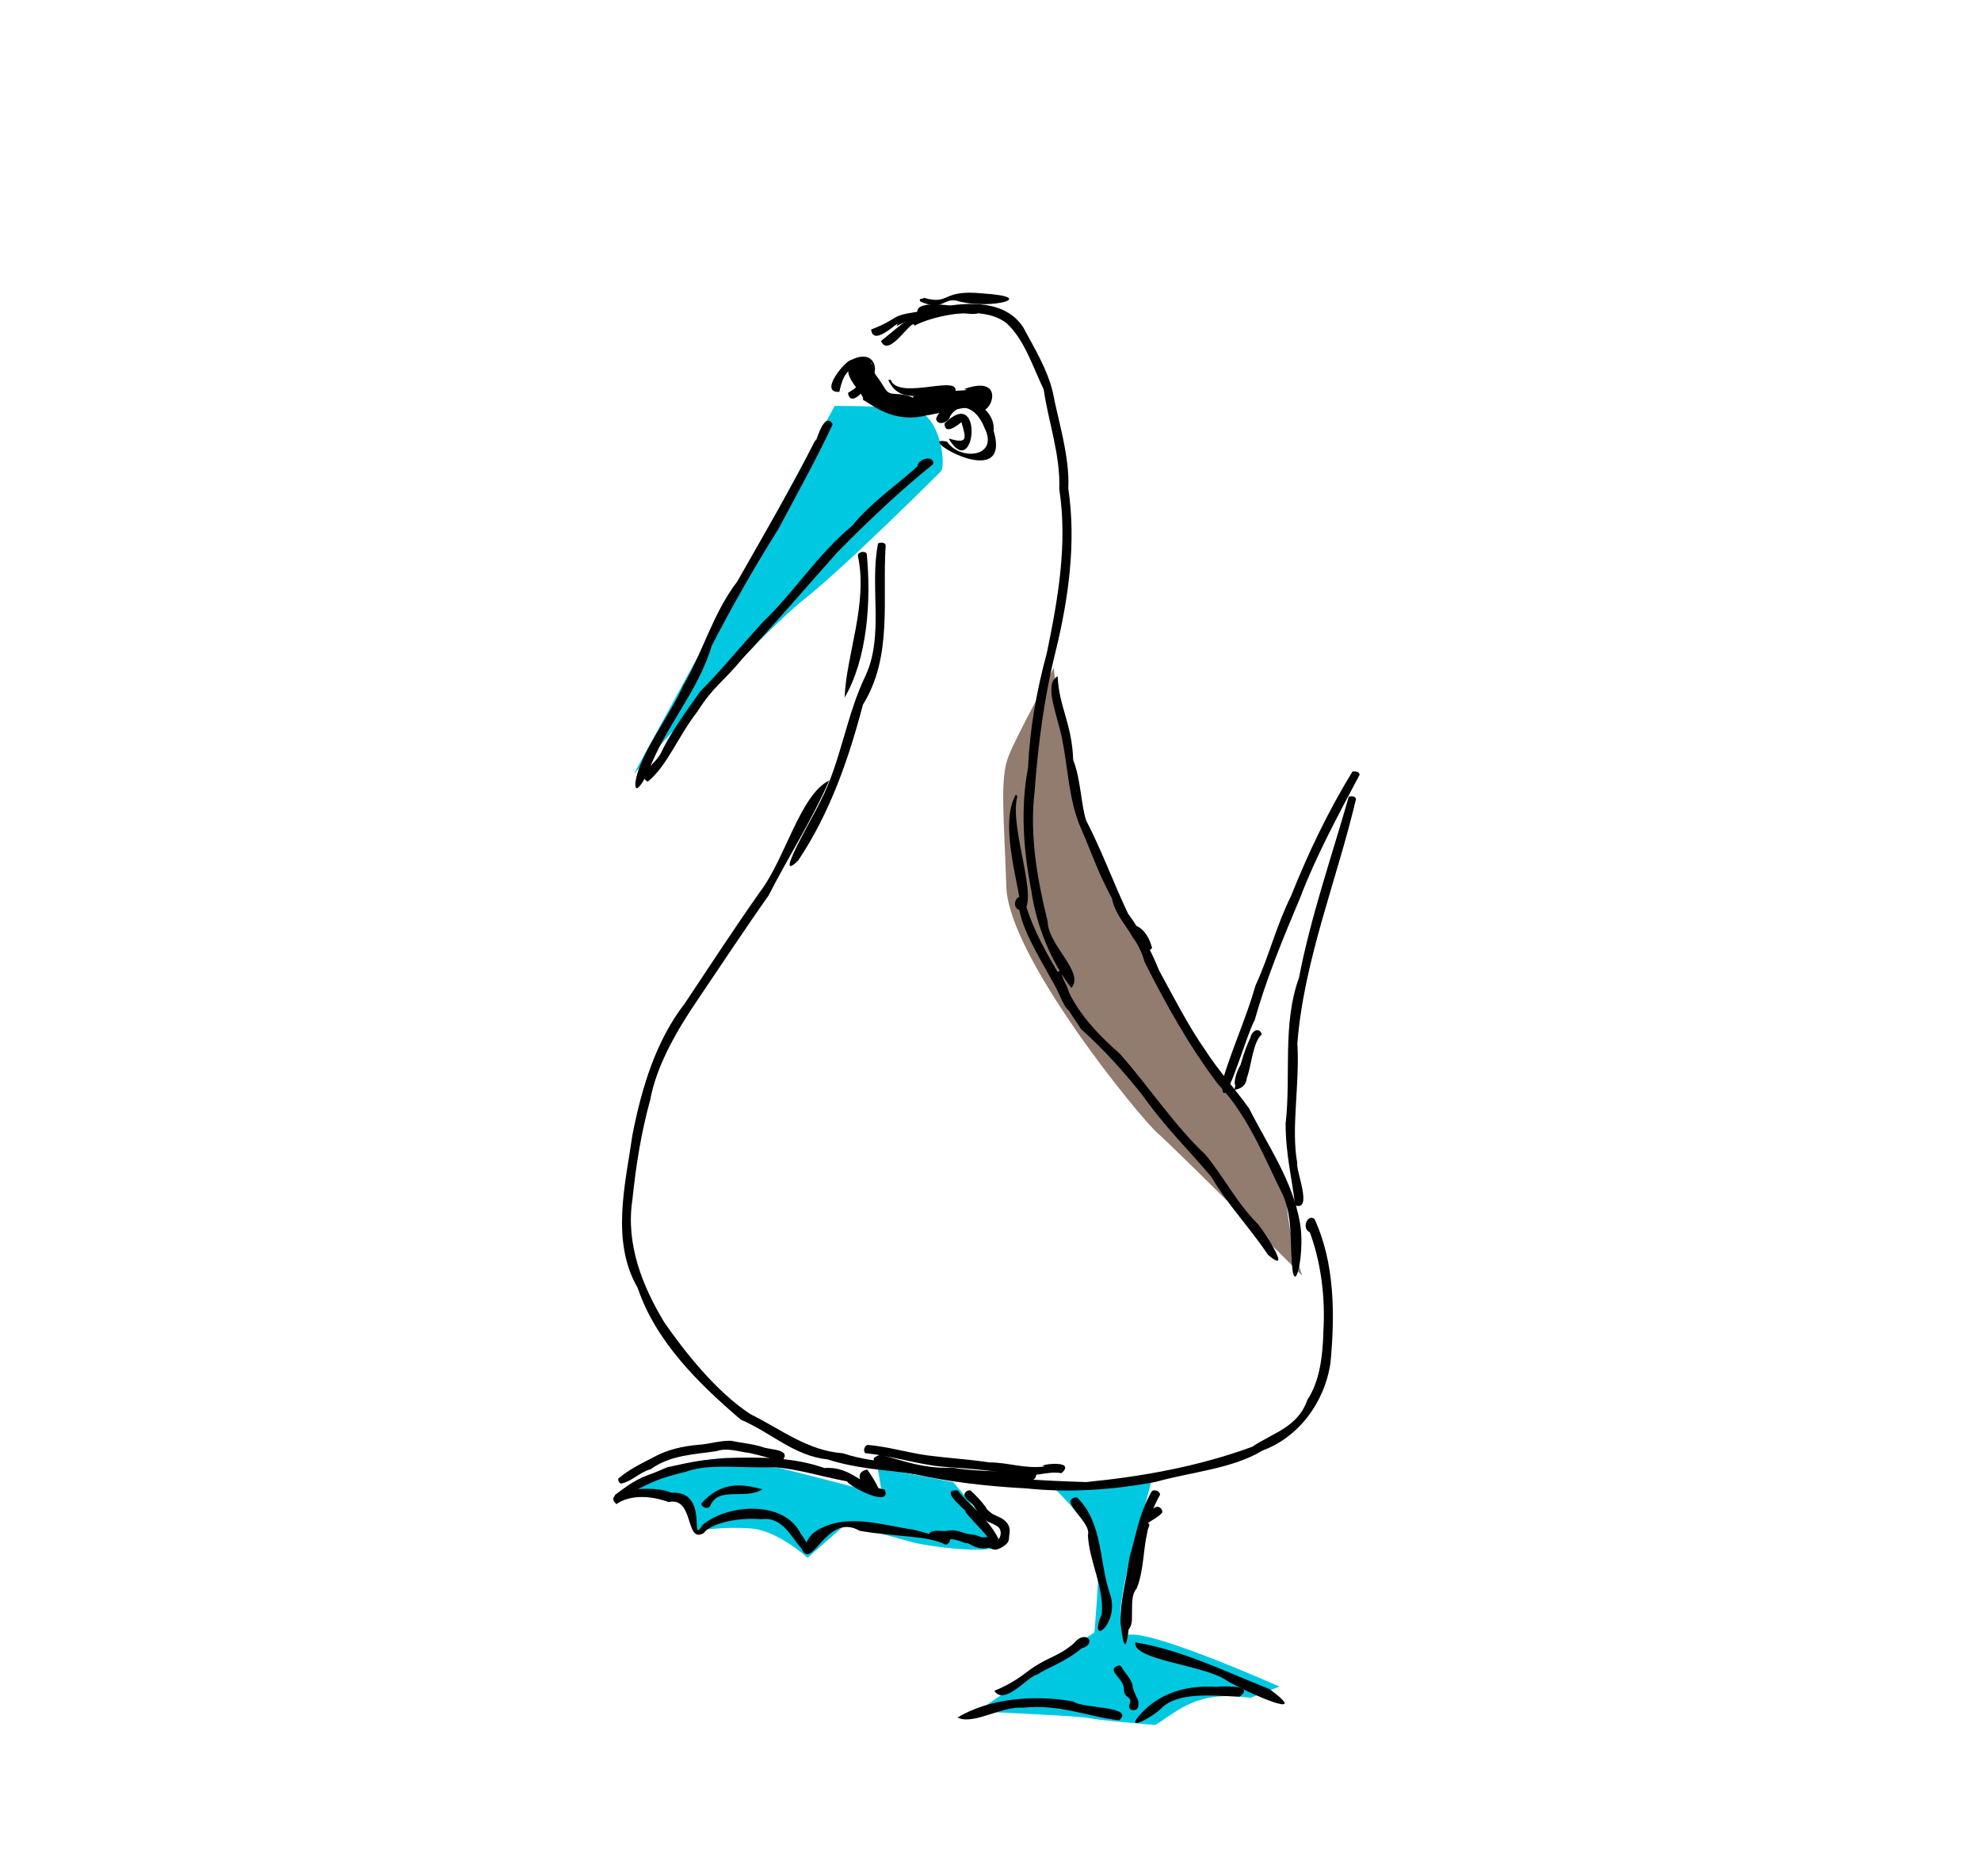
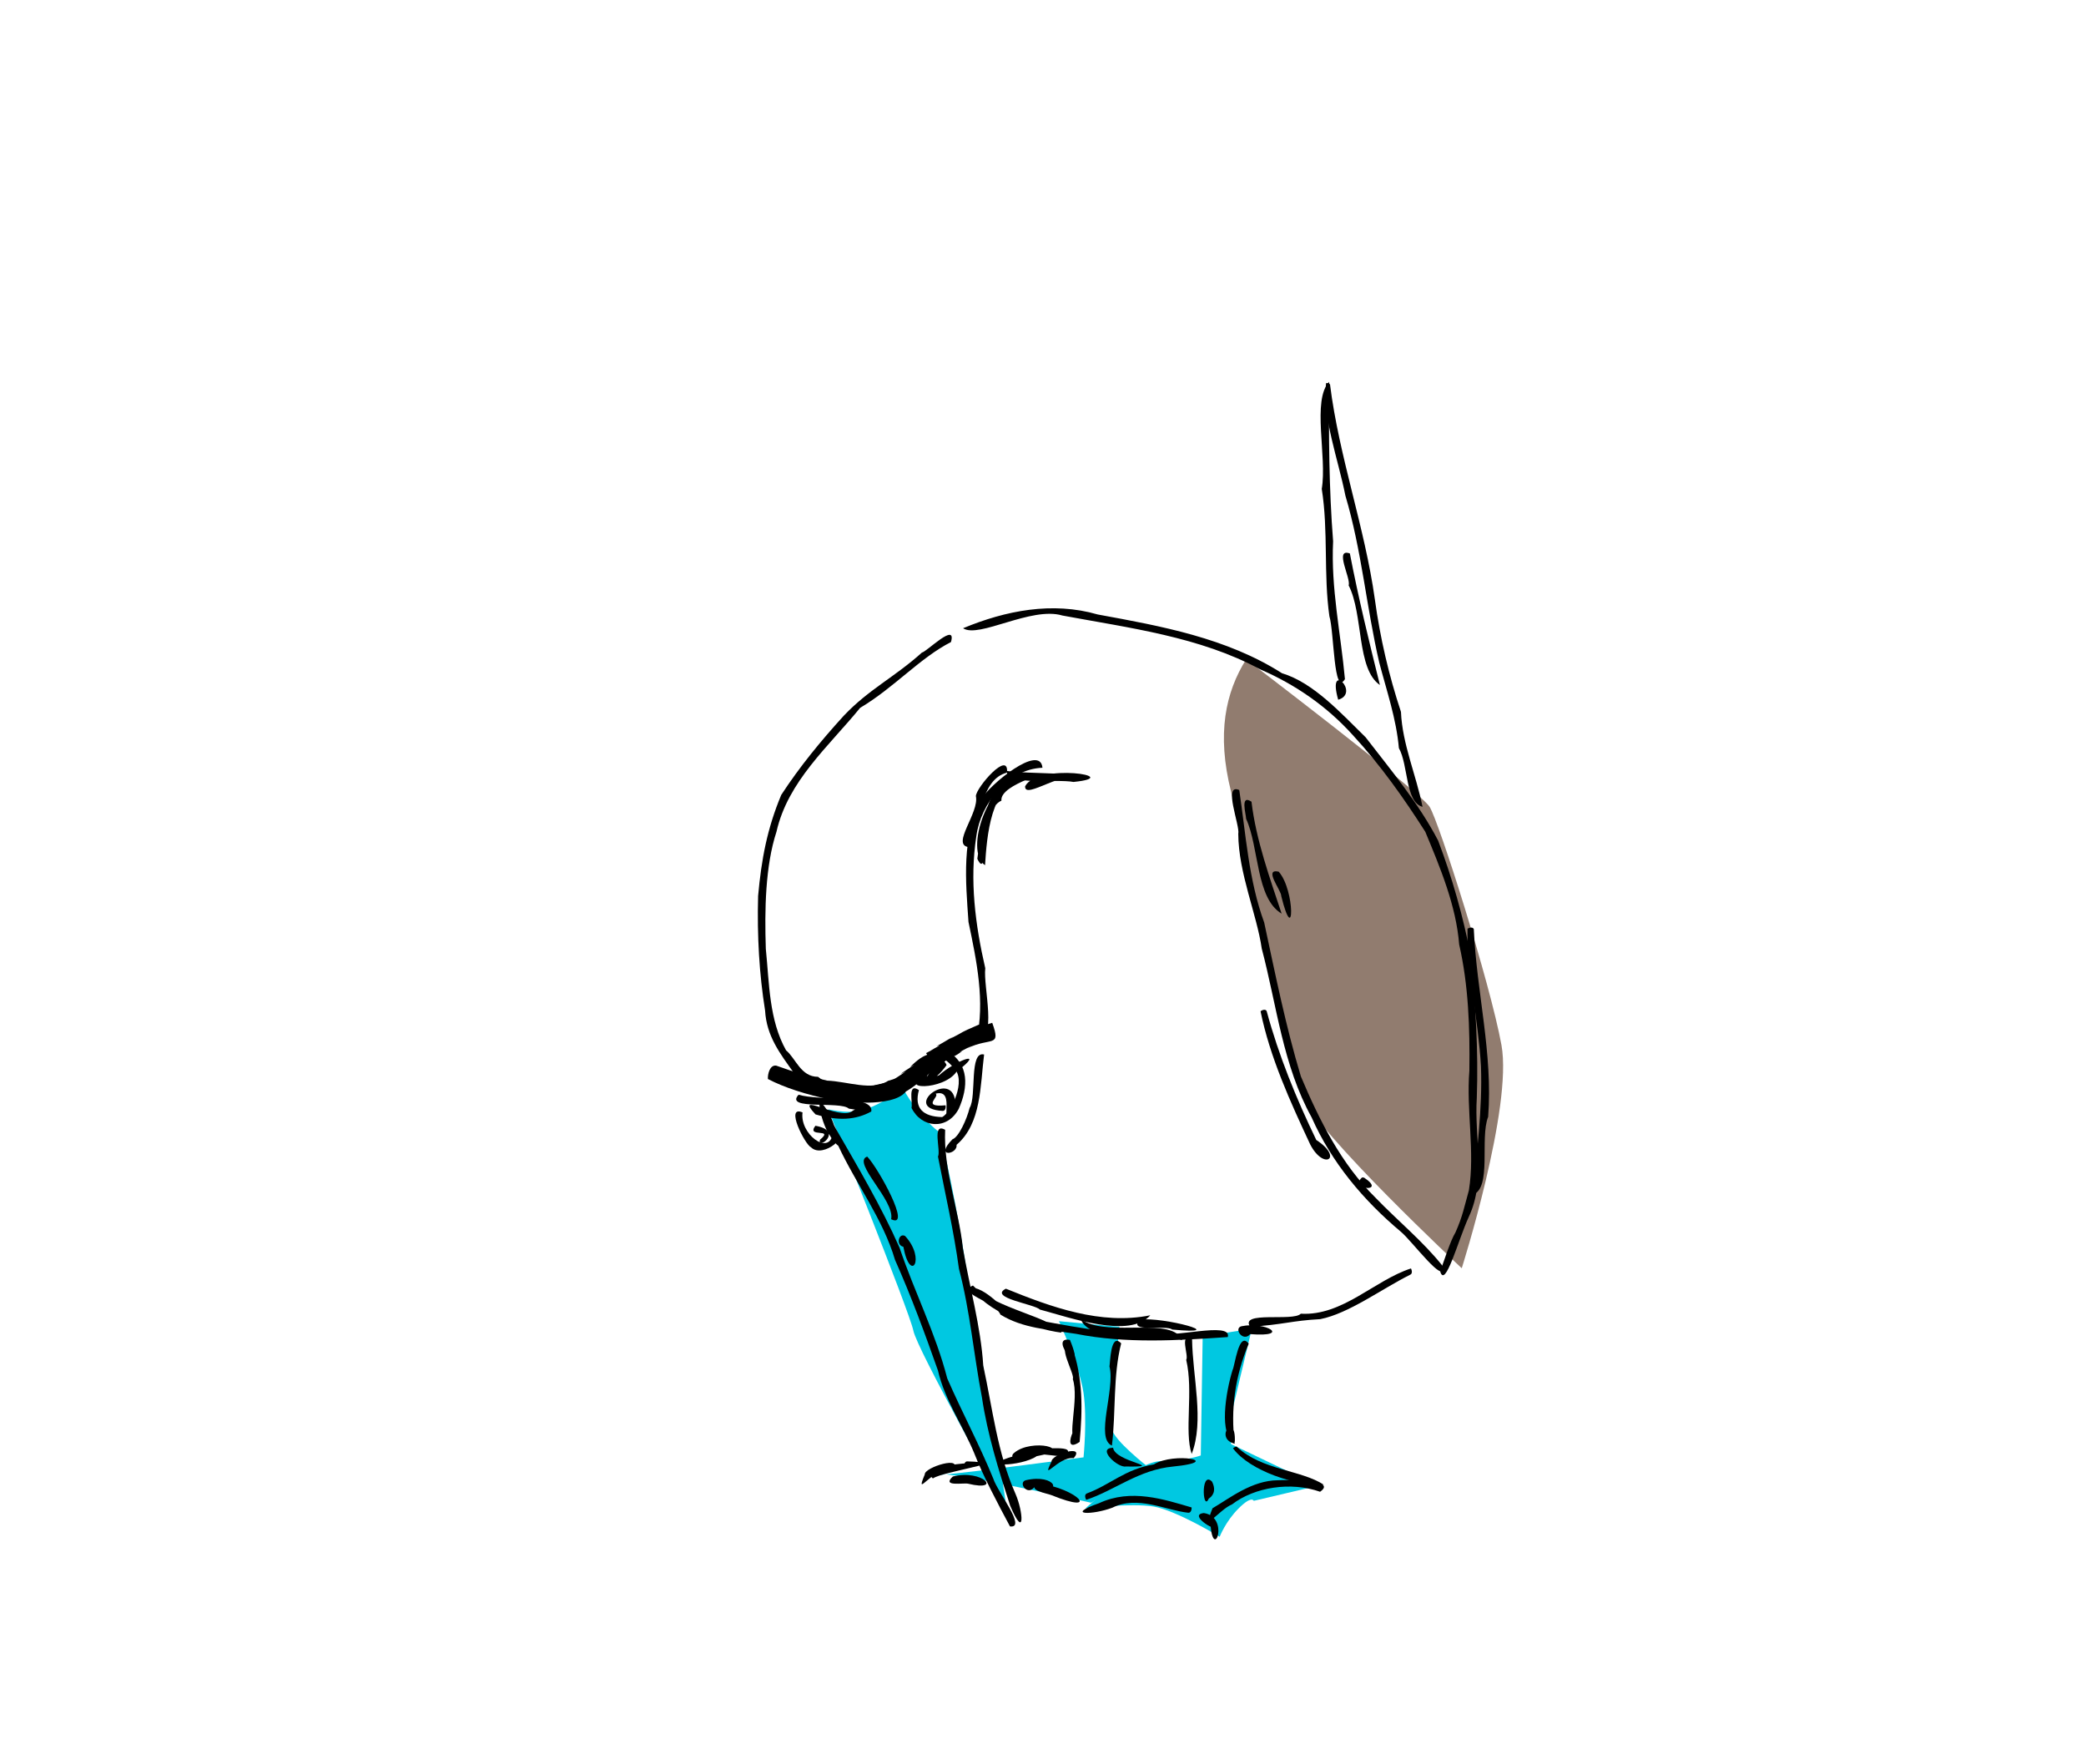
- <svg xmlns="http://www.w3.org/2000/svg" viewBox="0 0 198.438 187.854" height="710" width="750">
-   <g stroke-width="1.267">
-     <path d="M83.615 40.651L63.482 77.523S76.15 63.498 80.448 60.105c4.298-3.393 13.798-12.894 13.798-12.894.564-.423.068-7.366-4.524-6.334-1.583-.226-6.107-.226-6.107-.226zM62.125 149.683s7.012-4.75 12.894-3.394c5.881 1.358 13.346 3.394 13.346 3.394l-.453-2.715 7.578 1.47s4.411 5.09 4.411 6.221c0 1.131-7.012.226-8.595-.226-1.584-.452-6.56-1.81-6.56-1.81l-3.846 3.393s-2.94-2.714-5.655-2.94c-2.715-.227-5.43.226-5.43.226l-1.356-3.167M105.783 149.23s4.298 4.072 4.298 6.56c0 2.488-.453 7.691-.453 7.691l-11.763 7.917s10.406.453 11.31.679c.906.226 6.56.679 6.56.679 2.415-1.507 4.215-3.505 9.501-2.715l2.941-1.13s-12.215-5.43-14.93-5.204c-2.714.227.905-10.858.905-10.858l1.358-5.202z" fill="#00c8e1" fill-rule="evenodd" />
-     <path d="M105.557 66.891s1.13 14.251 7.917 26.692c9.048 16.061 15.382 22.395 15.382 26.014 0 3.62 1.583 8.144 1.583 8.144s-12.667-12.668-14.477-14.251c-1.81-1.584-14.93-17.645-15.156-24.657-.226-7.012-.678-10.858.226-13.12.905-2.262 4.525-8.822 4.525-8.822z" fill="#917c6f" fill-rule="evenodd" />
-     <g stroke-width=".487">
-       <path d="M83.412 42.492c-1.467 3.174-3.508 6.858-5.44 10.488a158.428 158.428 0 0 0-6.671 11.678c-1.358 4.58-4.722 8.193-6.342 12.598-1.617 3.25-1.58 1.095-.76-.763.991-2.452 3.052-5.201 4.29-7.926 1.954-3.36 2.95-7.191 5.363-10.327 2.674-4.728 5.434-9.39 7.873-14.266-.233 1.381.725-3.14 1.687-1.482z" />
-       <path d="M93.489 46.472c-3.026 2.42-6.435 5.596-9.696 8.928-3.116 3.513-6.204 7.098-9.415 10.556-2.125 2.547-2.833 2.688-4.513 5.293-2.05 2.667-2.996 5.404-4.988 7.041-1.233-.796.808-1.64 1.423-3.056.777-1.701 2.592-4.233 3.869-6.018 1.681-1.627 3.935-4.39 6.257-6.925 3.205-3.075 5.47-6.774 8.928-9.627 1.895-2.372 5.024-4.503 6.559-5.985.032-.713 1.644-1.175 1.576-.207zM93.77 41.887c1.62-3.357 6.033-1.421 5.757 1.244 1.927 6.446-8.27.305-4.653 1.105 1.283 1.933 5.234 1.59 3.745-1.386-.86-2.196-2.586-2.614-3.449-1.161-.088.64-1.351 1.046-1.4.198z" />
-       <path d="M94.619 42.414c4.007-4.007 3.067 5.993.408 1.507 1.867.528 1.809.126 1.274-1.65.27-.224-1.693 1.61-1.682.143zM84.942 39.348c2.298-1.371.372-1.204 2.537-3.094-1.191.976-2.689-.468-3.401 2.989-2.15.141.65-3.23 1.258-3.222 2.546-1.253 2.812 1.732 1.67 1.85.306.566-1.796 3.194-2.064 1.477z" />
-       <path d="M88.247 34.151c2.39-1.893 2.75-2.59 5.999-3.4 2.809-.522 6.501-.69 8.26 2.045 1.13 2.113 2.363 4.1 2.948 6.446.48 2.645 1.728 6.488 1.557 9.669.795 5.326.053 10.834-1.207 16.074-1.191 4.707-1.805 9.442-2.168 14.264-.517 4.44.263 8.797 1.304 13.026.053 2.427 3.743 5.1 2.379 6.658-2.037-2.582-3.526-6.321-4.006-9.705-.785-4.006-1.118-8.242-.327-12.379.17-3.87.855-7.694 1.881-11.473 1.115-5.393 2.087-10.9 1.24-16.394.135-3.405-1.092-6.73-1.563-9.99-1.105-2.299-1.94-4.99-3.692-6.6-2.585-2.1-8.022-.517-9.239.233-.176-.986-2.562 3.395-3.366 1.526z" />
-       <path d="M106.255 97.246c.954 3.491 3.427 6.093 5.933 8.303 2.926 3.314 5.422 7.132 8.554 10.082 1.89 2.28 3.081 4.79 5.332 7.031.683.882 3.459 5.131.945 3.013-1.737-2.62-4.05-5.033-5.676-7.81-2.125-2.531-4.785-5.164-6.84-8.097-1.853-2.349-3.879-4.62-6.214-6.707-.633-1.063-4.147-5.6-2.034-5.815zM136.192 77.594c-2.156 4.066-4.326 8.041-5.971 12.356-1.677 3.973-3.369 8.055-4.547 12.24-.831 1.366-3.32 10.397-3.255 6.17.964-3.263 2.418-6.404 3.347-9.659 1.41-3.082 2.026-5.862 3.562-8.979 1.723-4.31 3.728-8.507 6.15-12.453.25-.041.681-.014.714.325z" />
-       <path d="M135.831 80.022c-1.92 8.16-5.212 16.098-5.875 24.48.261 4.06-.65 8.475-.01 11.971-.163.747 1.604 4.848-.214 4.249-.322-2.78-.957-5.181-.95-8.206.554-4.786-.347-9.923 1.34-14.607 1.19-6.14 3.272-12.12 4.986-18.122.236-.067.653-.087.723.235z" />
-       <path d="M131.67 122.078c2.035 4.367 2.06 9.581 1.608 14.39-.593 4.052-3.24 7.49-6.829 8.81-2.999 1.827-7.137 2.133-10.651 3.126-4.213.795-8.606 1.118-12.96.662-3.894-.214-7.739-.631-11.525-1.49-2.814-.38-5.611-.508-8.379-1.41-3.401-.353-5.668-2.684-8.73-3.99-4.254-3.636-8.52-7.84-10.331-13.2-2.707-4.685-1.233-10.363-.515-15.351.91-4.628 2.334-9.39 5.217-13.1 2.524-3.79 4.97-7.54 7.596-11.267 2.436-3.17 4.015-9.715 6.888-11.087-1.786 4.08-4.042 7.55-6.072 11.516-2.459 3.482-4.788 7.03-7.156 10.52-2.022 2.973-4.074 6.52-4.698 9.943-.925 3.348-1.43 6.609-1.79 10.035-.664 4.428.997 8.595 3.198 12.244 1.98 2.862 5.222 7.004 8.677 9.225 3.09 1.523 5.652 3.623 9.22 3.892 3.615 1.216 6.756.685 10.578 1.872 4.565.568 9.12.876 13.777 1.01 5.606-.548 11.285-1.564 16.658-3.54 1.98-1.362 4.574-1.928 5.512-4.705 1.196-1.756 1.546-4.34 1.597-6.775.22-3.436-.24-7.015-1.356-10-.846-.364-.251-1.87.465-1.33z" />
-       <path d="M88.72 54.6c-.364 5.385.737 11.114-2.28 15.969-1.435 5.485-3.33 10.898-6.488 15.616-2.607 2.527 1.533-4.415 2.233-5.94 2.069-4.014 2.563-8.551 4.54-12.63 1.849-4.053.363-8.886 1.234-13.201.238-.089.664-.137.762.185z" />
-       <path d="M86.822 55.455c.463 4.751.054 10.514-2.213 14.401.138-4.21 2.375-9.45 1.32-14.216.03-.371.717-.513.893-.185zM105.95 67.737c.11 3.017 1.434 4.712 1.553 8.385.748 1.802.808 4.664 1.306 6.063 1.567 3.025 2.806 6.424 4.189 9.315 1.156 1.548 2.259 3.59 3.116 5.702 1.438 2.645 2.995 5.664 4.582 7.915 1.447 2.24 3.032 3.934 4.416 5.881 1.9 3.743 4.383 7.263 5.113 11.507.467 2.674-.361 6.776-.731 4.848-.328-2.416.075-5.21-.963-7.62-1.911-3.873-3.54-8.035-6.534-11.167-2.87-3.798-5.2-7.966-7.34-12.223-.68-2.616-2.878-4.203-3.271-6.369-1.402-2.61-1.921-4.257-3.04-6.872-1.277-2.773-1.333-6.046-1.94-9.008-.464-2.485-1.925-5.614-.456-6.357zM61.584 149.73c2.8-2.128 2.83-1.67 5.255-2.787 3.135-.675 2.99-.647 5.842-.921 3.493-.112 6.807-.092 9.902 1.002 2.664-.21 3.684 1.813 6.048 2.149.739 1.925-3.545-.288-3.772-.81-2.695-.518-4.783-1.196-7.201-1.424-3.686.115-6.588-.387-8.893.436-3.004.736-3.526 1.106-5.276 1.973-.562.294-1.704 1.863-1.905.383z" />
-       <path d="M86.876 147.176c3.962 5.668-2.984.578 0 0zM95.945 149.272c1.256 1.612 2.968 2.667 4.084 4.857-1.535 2.86-6.207-1.866-1.722-.099 2.167 1.084-1.036-1.732-1.656-2.7.831.48-2.936-2.275-.706-2.058zM94.694 154.682c-1.892-.943-4.773-.714-8.58-1.374-3.324-1.923-4.793 4.188-5.83 1.764-.994-1.045-1.866-3.232-4.032-2.922-2.53-.218-5.12.479-5.762 1.387-1.89 1.111-.914-3.67-3.513-3.108-2.641-.95-4.46-.372-5.226.21-1.695-1.431 3.823-1.979 5.472-1.143 3.928-.254 1.74 5.492 3.17 3.206 2.588-2.113 8.17-2.444 9.803.883 2.29 3.045-.854 2.096 1.241-.036 3.004-2.19 6.789-.811 10.051-.356 3.395.854-.472.106 3.584.67.278.243-.015.87-.378.82z" />
-       <path d="M70.257 150.566c1.956-2.172 3.946-2.009 6.118-1.41-1.751 1.105-4.461-.389-5.27 1.734-.226.296-.878.045-.848-.324zM116.199 149.703c-1.455 2.578-2.095 5.842-2.557 8.965-.486 1.836-.708 9.688-1.396 3.905-.048-2.28.554-4.171.898-6.608.692-2.34.942-4.334 2.211-6.584.224-.294.874-.045.844.322zM113.733 164.484c4.708.778 9.046 2.947 13.444 4.682 4.524 3.35-2.434.273-4.297-.857-2.113-1.55-9.504-2.04-9.147-3.825z" />
-       <path d="M124.154 169.924c-3.093-.133-6.13-.45-7.795 1.127-.706.808-4.049 2.653-1.992.491 1.631-1.759 4.164-2.825 7.486-2.604.602-.065 3.978-.213 2.301.986zM112.11 172.286c-3.072-.329-5.947-1.661-9.649-1.257-2.112-.192-4.993 1.78-6.541.979 3.2-1.94 7.806-2.303 11.59-1.602.874.72 6.245.438 4.6 1.88zM99.608 169.333c2.572-1.065 3.17-1.994 4.535-2.735 1.108-.655 2.168-.931 3.413-2.008 1.231-1.515 2.415.053.768.5-1.61 1.384-3.575 1.982-4.433 2.637-.814.034-3.278 3.193-4.283 1.606zM107.867 149.942c2.628 2.567 2.222 6.419 3.28 9.576 1.173 3.056-2.282 5.642-.781 2.13.237-2.743-1.25-5.219-1.39-7.897.42-1.346-3.148-3.534-1.109-3.81zM86.552 35.97c1.035.338.828 1.1 1.173 1.58 1.166 1.508.881 1.862 2.013 1.906 1.613.061 1.944.647 1.698.248 1.9-.707 6.461-.493 5.138-.734 4.29-1.568 2.734 2.747 1.452 2.126 1.263-1.078-4.276.41-5.211.504-3.368.837-5.418-1.071-6.378-1.559.349-.614-3.564-3.39.115-4.073z" />
-       <path d="M89.214 38.027c.813 2.217 7.505-.821 6.376 1.454-3.253-.071-5.497 1.025-6.61-1.429l.234-.025zM87.261 33.002c2.982-1.161 1.716-1.345 4.62-1.777-.057-1.97 9.713.662 4.531.146-3.584.01-4.95.412-6.617 1.296.722-1.101-2.31 2.302-2.532.337z" />
-       <path d="M92.527 29.82c2.706.78 1.696-.86 5.88-.436 5.775.369.895 1.616-2.296.81-1.622-.556-1.53 1.065-3.911.001-.253-.4.337-.196.327-.375zM102.568 89.94c.637 2.509 1.764 4.666 3.38 7.412 1.784 1.758 1.802 6.355.057 1.988-1.422-2.699-3.44-5.739-3.895-8.196-.924-.366-.191-1.8.458-1.204z" />
-       <path d="M101.909 79.74c-.871 3.203 2.321 10.593.47 11.653-.532-3.648-2.226-8.983-.62-11.818l.15.165zM114.694 95.176c-3.36-2.81-.194-3.66.71-.244-.146.193-.463.457-.71.244zM126.401 103.583c-1.38 1.165-.947 6.029-2.701 5.062-.21-1.126 1.485-3.87 1.363-2.135-.342.978.327 2.338-1.423 2.643.427-1.78.823-3.578 1.625-5.255.11-.614.846-1.116 1.136-.315zM116.413 151.505c-.417.458-.999.706-1.483 1.074.457-.056-.004.518.01.82-.448 1.878-.351 3.876-1.079 5.687-.517.602-.445 1.46-.465 2.201-.027.596.083 1.266-.254 1.795-.279.355-.948.263-.787-.288-.144-1.503.376-2.944.724-4.381.182-.519.415-1.032.485-1.586.202-1.319.081-2.7.597-3.96.078-.227.04.352.054-.093.023-.59.232-1.359.889-1.517.383-.018.657-.585 1.105-.25a.445.445 0 0 1 .205.498zM86.963 144.711c2.135.2 3.784.736 5.901 1.043 2.143.281 4.16.39 6.232.706 1.884-.01 3.583.675 5.56.402-1.12-.126 3.336-.794 1.672.677-1.568-.292-3.189.666-5.28.036-2.154-.375-4.374-.518-6.564-.68-2.636-.241-5.154-1.103-7.786-1.354-.296-.2-.09-.842.265-.83z" />
-       <path d="M103.436 148.199c-2.45-.057-4.922.213-7.332-.265-2.187-.375-5.252.175-6.813-1.175-.966.125-2.805-.625-1.036-1.071 2.283.652 4.464 1.429 7.065 1.296 2.725.43 5.52.387 8.296.365.313.17.173.822-.18.85zM112.308 166.876c.338.663.96 1.168 1.15 1.908-.013.385.221.714.329 1.07.122.228.285.46.252.733.006.218 0 .494-.22.612-.224.135-.591.09-.698-.175-.083-.247.142-.466.107-.71-.04-.216-.233-.352-.403-.468-.236-.214-.244-.557-.254-.852-.077-.49-.457-.843-.737-1.226-.122-.175-.319-.368-.267-.599.077-.231.334-.364.566-.375a.22.22 0 0 1 .175.082zM97.264 149.3c.533.518 1.063 1.048 1.492 1.66.069.251.423.452.635.644.456.262.998.389 1.367.788.31.299.442.746.367 1.168-.074.324.006.711-.229.975-.256.298-.615.502-.982.626-.513.179-.874-.316-1.331-.338-.32.026-.7.15-.957-.112-.382-.23-.873-.056-1.252-.3-.462-.146-.95-.356-1.44-.212-.43.057-.862-.03-1.292.008-.347.069-.79-.25-.555-.649.297-.302.77-.254 1.16-.239.386.058.764-.05 1.147-.062.69.01 1.31.4 1.987.451.475-.064.884.396 1.361.23.442-.06.764.47 1.212.303.328-.316.406-.924.087-1.27-.45-.399-1.104-.467-1.532-.903-.222-.098-.33-.477-.333-.42-.397-.278-.498-.808-.887-1.1-.256-.256-.641-.458-.686-.855.04-.288.383-.537.661-.394zM61.931 148.084c1.033-.884 2.244-1.484 3.435-2.09 1.404-.802 2.99-1.158 4.586-1.298 1.11-.073 2.198-.44 3.306-.403 1.062.235 2.15.3 3.18.648.775.28 3.006.188 1.837 1.442-1.015-.308-2.145-.637-3.237-.876-1.084-.115-2.184-.557-3.267-.175-2.244.335-4.658.396-6.561 1.794-1.108.29-1.947 1.267-3.011 1.452-.205-.06-.284-.304-.268-.494z" />
+ <svg xmlns="http://www.w3.org/2000/svg" xmlns:xlink="http://www.w3.org/1999/xlink" width="840" height="710" viewBox="0 0 222.25 187.854">
+   <defs>
+     <linearGradient id="d">
+       <stop offset="0" stop-color="#5d6c53" />
+       <stop offset="1" stop-color="#5d6c53" stop-opacity="0" />
+     </linearGradient>
+     <linearGradient id="c">
+       <stop offset="0" stop-color="#5d6c53" />
+       <stop offset="1" stop-color="#5d6c53" stop-opacity="0" />
+     </linearGradient>
+     <linearGradient id="b">
+       <stop offset="0" stop-color="#5d6c53" />
+       <stop offset="1" stop-color="#cec0b7" stop-opacity="0" />
+     </linearGradient>
+     <linearGradient id="a">
+       <stop offset="0" stop-color="#fff" stop-opacity="0" />
+       <stop offset="1" stop-color="#fff" />
+     </linearGradient>
+     <linearGradient gradientUnits="userSpaceOnUse" y2="96.936" x2="49.034" y1="100.71" x1="46.555" id="e" xlink:href="#a" />
+     <linearGradient gradientTransform="translate(6.815)" gradientUnits="userSpaceOnUse" y2="102.202" x2="41.837" y1="89.026" x1="60.027" id="f" xlink:href="#b" />
+     <linearGradient gradientTransform="translate(6.815)" gradientUnits="userSpaceOnUse" y2="93.22" x2="44.159" y1="84.423" x1="48.276" id="g" xlink:href="#c" />
+     <linearGradient gradientTransform="translate(6.815)" gradientUnits="userSpaceOnUse" y2="76.49" x2="102.762" y1="43.244" x1="106.947" id="h" xlink:href="#d" />
+   </defs>
+   <g stroke-width="1.49">
+     <path d="M119.273 141.362s-1.008 9.671-.806 10.88c.201 1.209 3.828 4.03 3.828 4.03l-6.044 3.828s-15.313-3.426-16.32-3.023c-1.008.403 15.514-1.813 15.514-1.813s.403-4.03 0-6.85c-.403-2.82-2.62-7.656-2.62-7.656z" fill="#00c8e1" fill-rule="evenodd" />
+     <path d="M88.245 118.192s8.664 21.558 9.067 23.573c.402 2.015 9.47 18.133 9.872 18.939.403.806-4.03-24.177-4.433-26.797-.215-1.4-1.576-9.668-2.724-13.317-2.022-1.58-3.857-4.447-3.723-4.614-3.685 2.368-4.875 2.855-8.059 2.216zM133.376 141.563l-2.216 9.269v3.022l9.268 4.432-6.85 1.612s-.202-.604-1.612.806c-1.41 1.41-2.015 3.022-2.015 3.022s-4.634-2.82-7.052-3.223c-2.417-.403-7.253.201-7.253.201s5.44-5.037 8.06-5.037c2.619 0 4.23-.604 4.23-.604l.202-12.694z" fill="#00c8e1" fill-rule="evenodd" />
+     <path d="M131.16 84.343s6.246 28.61 7.656 32.439c1.41 3.828 16.924 18.334 16.924 18.334s5.44-17.126 4.232-23.774c-1.21-6.65-6.65-23.775-7.657-25.387-1.007-1.612-19.543-15.715-19.543-15.715-2.2 3.514-3.164 7.91-1.612 14.103z" fill="#917c6f" fill-rule="evenodd" />
+     <g stroke-width=".573">
+       <path d="M101.32 68.404c-3.295 1.679-6.075 4.872-9.677 7.009-3.37 4.131-7.692 7.806-8.913 13.195-1.197 3.654-1.273 8.329-1.137 12.473.372 3.665.338 7.585 2.161 10.825 1.02.834 1.563 2.828 3.403 2.816 2.056 1.68 4.356 1.504 6.076.886 1.838-.419 1.522-.3 3.387-1.255 1.633-.653 3.483-2.318 5.25-3.438 1.79-.695 2.184.62-.123.872-1.393 1.21-3.693 2.772-5.653 3.625-.966.612-3.405 1.143-5.3 1.356-2.465.134-4.408-1.635-6.13-2.352-1.605-2.22-2.993-4.047-3.15-6.757-.62-3.893-.857-7.904-.743-12.205.352-3.886.957-7.16 2.466-10.767 1.961-3.003 4.208-5.742 6.66-8.432 2.679-2.83 5.387-4.087 8.329-6.732.502-.078 3.72-3.33 3.094-1.12zM102.606 66.933c4.537-1.885 9.52-2.866 14.346-1.468 6.785 1.24 13.74 2.505 19.64 6.262 3.335.996 6.294 4.261 8.905 6.821 2.764 3.587 5.652 7.032 7.727 11.007a73.773 73.773 0 0 1 3.464 12.23c.51 5.018.834 10.081.655 15.19-.278 4.266 1.006 8.68-.847 12.656-1.166 2.55-2.515 7.716-3.052 5.821.406-1.094 1.079-3.257 1.629-4.155.753-1.683.944-2.753 1.427-4.477.664-4.12-.288-8.478.052-12.764.06-4.545-.092-9.09-1.087-13.432-.322-4.14-2.031-8.21-3.61-12.008-2.255-3.536-4.751-7.083-7.724-10.303-2.749-3.044-6.098-5.377-9.857-6.997-6.468-3.493-13.965-4.41-21.085-5.739-3.321-.998-8.902 2.476-10.583 1.354z" />
+       <path d="M132.037 84.17c.7 4.735.996 9.578 2.655 14.116 1.184 5.508 2.289 11.026 3.909 16.397 1.97 4.673 4.31 9.345 7.948 12.917 2.34 2.433 5.066 4.65 7.162 7.285.359 2.232-3.291-2.687-4.44-3.642-3.984-3.337-7.39-7.37-9.524-12.193-3.071-5.542-3.711-11.922-5.316-17.99-.52-3.634-2.48-8.056-2.502-12.22.206-.882-1.68-5.456.108-4.67z" />
+       <path d="M133.339 85.413c.472 4.058 1.986 8.23 3.21 11.924-2.757-1.644-2.39-7.063-3.782-10.099-.006-.502-.67-2.651.572-1.825z" />
+       <path d="M136.236 92.866c1.771 1.984 1.667 8.242.276 2.608.017-.619-1.946-2.977-.276-2.608zM134.952 107.71c1.28 4.746 3.16 9.334 5.289 13.741 2.949 1.928.805 3.3-.65.468-2.125-4.55-4.292-9.286-5.288-14.186.17-.123.5-.261.65-.023zM145.334 125.465c2.52 1.664-1.732 1.266-.203-.026zM157.024 98.981c.297 6.706 2.046 13.253 1.529 20.002-.914 2.313.44 7.588-1.65 8.314.414-4.493 1.058-9.085.883-13.707-.27-4.918-1.543-10.404-1.43-14.65.186-.108.538-.219.668.041zM141.615 40.683c-.055 5.678-.023 11.36.42 16.986-.245 5.005.809 9.764 1.26 14.684-1.213 1.97-1.145-5.03-1.657-6.707-.635-4.443-.1-9.074-.813-13.559.581-3.427-1.069-9.454.79-11.404z" />
+       <path d="M141.704 40.949c.97 7.77 3.706 15.203 4.781 22.927a66.65 66.65 0 0 0 2.779 11.969c.14 3.424 1.632 6.75 2.296 10.11-1.838-.473-1.506-4.46-2.517-6.251-.278-3.132-1.294-6.072-2.091-9.111-1.373-5.905-1.867-11.938-3.609-17.789-.77-3.9-2.456-8.282-2.06-11.99h.27l.15.135zM143.82 58.964c.902 4.705 2.06 9.44 3.2 14.016-2.505-1.708-1.743-7.523-3.333-10.622.28-.7-1.586-4.009.134-3.394zM111.068 81.795c-3.654.141-6.572 3.771-7.044 7.279-.732 4.713-.113 9.47.95 14.078-.234 2.04 1.365 7.715-.942 7.682.943-4.09.02-8.48-.845-12.608-.3-4.331-.763-9.095 1.384-13.098.783-1.462 6.25-5.964 6.497-3.333z" />
+       <path d="M108.982 83.209c-3.42.426-3.833 5.856-4.032 8.968-2.277-1.487.375-9.449 4.334-9.66 3.684-.283-2.772.878-2.591 2.786-2.382 1.001-1.293 8.818-2.565 6.193.481-3.351.909-8.974 5.08-9.022.264.173.088.743-.226.735z" />
+       <path d="M109.221 83.766c1.347-2.526 10.824-1.024 5.152-.458-1.842-.347-7.257.435-7.093-1.172 1.977.351 9.003.074 8.097.983-1.698-1.455-6.253 2.219-6.156.647zM82.7 113.53c2.237.794 3.072 1.035 5.43 1.599 2.18.083 4.801 1.141 6.485.022.93-.282.562-.114 1.886-.994-1.81.955 2.142-1.426.457-.467 1.69-1.705 2.04-1.064 1.7-1.493l.93-.476c-1.529.708 1.434-.72.167-.24.757-.394 2.589-1.557 1.404-.771 1.945-.99.767-.525 3.096-1.531 3.022-.3-1.845.755 1.46-.21.984 2.71-.167 1.487-2.653 2.714 1.612-.86-1.702.814-.544.3-1.498 1.109-.558.023-2.127 1.318.493-.278-.56.367-.748.337.22.195-2.027 1.847-1.774 1.648.016.19-2.695 1.917-1.167.729-.988 1.953-6.04 1.495-8.06 1.176-2.772-.574-5.075-1.326-6.826-2.233-.04-.507.199-1.528.884-1.428z" />
+       <path d="M97.905 116.136c-.527 1.903.408 2.83 2.474 2.876.96-.465 2.644-3.955 1.236-5.227-1.206-1.561-4.032-2.305-.7-1.812 2.384 1.368 2.25 3.872 1.232 6.16-1.232 2.32-3.98 2.045-5.03-.1.146-.559-.458-2.737.788-1.897z" />
+       <path d="M100.458 118.356c-4.834-.238 1.718-5.122 1.318-.203-2.057 2.521.278-2.279-2.103-1.63.545.268-1.608 1.479 1.076 1.235.03.212-.003.577-.291.598zM104.85 112.347c-.423 3.348-.28 7.35-2.936 9.623.143 1.04-2.43 1.434-.432-.594.647-.205 1.53-2.125 1.826-3.346.765-1.214-.08-6.092 1.541-5.683zM88.283 120.834c-1.324-2.625-1.072-4.295.733-.652 2.409 4.193 4.882 8.345 6.826 12.75 1.585 4.701 3.84 9.102 5.082 13.922 1.582 3.633 3.435 7.07 4.905 10.68.444 1.412 3.601 5.32 1.777 5.088-1.281-2.402-2.87-5.381-3.806-7.794-1.217-2.949-3.152-5.684-3.865-8.813-1.401-3.967-2.85-7.913-4.578-11.793-1.292-4.377-4.131-8.039-6.043-12.151-1.764-1.33-3.044-7.227-.816-3.126.185.483 1.142 2.44-.215 1.89z" />
+       <path d="M100.7 120.37c-.196 4.328 1.449 8.4 1.892 12.623.712 4.147 1.905 8.321 2.17 12.518.99 4.55 1.498 9.275 3.42 13.61.85 1.931 1.056 5.055-.551 1.307-1.232-3.781-2.419-7.593-3.009-11.53-.877-4.559-1.263-9.217-2.453-13.728-.539-3.991-1.457-7.94-2.234-11.95.339-.616-.709-3.695.765-2.85zM85.505 118.515c-.306 2.275 2.72 4.559 3.198 2.408 2.133-.277-.97 2.609-2.295 1.308-.652-.299-2.805-4.536-.903-3.716zM85.084 116.629c2.212.669 8.056.007 7.745 1.79-1.637.897-3.484 1.035-5.94.308-2.357-2.516 2.393.58 3.826-.294 1.152-.932 3.413.286-.276-.32-.878-.844-6.91.202-5.355-1.484zM150.245 135.807c-3.107 1.556-6.532 4.127-9.577 4.733-2.999.155-3.982.597-7.479.813-1.125-1.728 4.605-.527 5.403-1.393 4.457.26 7.833-3.556 11.74-4.822.097.195.182.556-.087.67z" />
+       <path d="M130.812 142.448c-5.36.37-10.871.711-16.167-.342-2.95-.456-5.682-.587-8.054-2.05-.576-1.41-4.803-2.29-2.93-3.1 2.359 2.47 8.407 3.361 9.456 5.029-3.283-.419-8.291-2.423-9.612-4.836 2.046.263 3.518 2.88 5.354 3.186 4.653.828 9.382 1.936 14.228 1.654 1.533.708 8.221-1.287 7.725.46z" />
+       <path d="M115.426 140.723c2.956 1.702 9.492-.469 10.531 2.066-3.262-1.335-9.106.613-10.732-2.038l.2-.028z" />
+       <path d="M107.167 137.294c4.837 1.963 10.103 3.897 15.39 2.836-2.208 2.498-8.373.303-11.776-.615-.5-.563-5.5-1.244-3.614-2.221z" />
+       <path d="M121.466 140.592c2.417-.324 9.913 1.68 3.416 1.055-.534-.528-4.873.397-3.416-1.055zM132.277 141.296c2.591-.539 5.374 1.187.925.84-.78.903-1.806-.634-.925-.84zM131.8 154.164c2.67 2.482 6.792 2.423 9.248 4.02-2.914.147-7.87-1.46-9.66-3.856-.127-.022.412-.323.413-.164z" />
+       <path d="M140.646 158.93c-3.127-1.106-6.979-.497-9.387 1.35-1.38.558-3.23 3.25-2.072.409 1.837-1.075 4.196-2.972 6.974-2.985.644-.043 6.478-.159 4.485 1.226zM126.612 161.168c-2.469-.273-5.412-1.877-8.098-.54-2.08.79-5.132.82-1.42-.478 3.414-1.593 6.958-.397 9.867.453.008.214-.061.573-.35.565zM115.785 159.113c2.498-.915 4.049-2.585 7.156-3.099 2.143-1.341 7.567-.322 2.056.228-3.687.345-6.199 2.526-9.268 3.55-.108-.192-.21-.551.056-.679zM127.008 142.693c.05 3.937 1.324 8.729-.043 12.206-.804-2.408.206-6.68-.581-10.02.3-.474-.81-2.947.624-2.186z" />
+       <path d="M128.262 161.198c2.773.416 1.048 5.122.713 1.333.655.635-2.43-1.147-.713-1.333zM129.128 157.843c1.044 2.024-1.973 2.373-.22 1.477-.735 2.398-1.084-2.78.22-1.477zM119.455 143.12c-.886 3.468-.552 7.27-.986 10.893-1.818-.762.37-6.01-.262-8.432.078-.28.088-3.69 1.248-2.46zM118.592 154.246c.22 1.545 5.818 2.054 1.372 1.994-.885.168-3.16-1.974-1.372-1.994zM113.368 155.214c-1.25-.256-6.867-.47-2.373-1.107-.607.575 4.24-.448 2.373 1.107z" />
+       <path d="M108.837 154.587c4.583-1.811-1.156 2.576 0 0zM101.464 156.642c-2-.56-4.096 3.241-2.935.444-.067-.769 4.296-2.093 2.935-.444zM101.522 157.306c3.178-.81 5.35 1.66 1.623.766-.504-.118-2.858.358-1.623-.766zM110.705 158.055c4.125.532 6.632 3.39 1.295 1.226-.475-.185-2.791-.577-1.295-1.226zM114.394 155.35c-1.658-.197-3.507 2.709-2.36.357-.002-.77 3.644-1.871 2.36-.357zM86.875 119.938c3.118.54.115 2.677.497 1.482 1.562-1.287-1.509-.156-.497-1.482zM92.396 123.221c1.195 1.241 4.793 7.783 2.55 6.673.43-1.985-4.247-6.087-2.55-6.673zM96.43 131.68c2.255 2.43.564 5.147-.184 1.147-.82-.16-.5-1.517.185-1.147zM100.853 113.471c-2.084 2.964-4.982 2.495-.787 1.081 1.534-1.438 5.189-2.919 1.847-.376-1.39 2.053-6.65 1.933-3.087.367-.424 1.104 1.249-2.885 2.027-1.072zM107.29 82.315c-2.85.717-2.87 5.297-4.103 7.932-1.87-.261 1.17-3.648.787-5.431.028-.915 3.535-4.955 3.316-2.5z" />
+       <path d="M103.033 155.695c4.927.12-2.51 1.035-3.644 1.818-2.138-1.806 9.496-2.077 3.48-1.054-.282-.152-.153-.748.164-.764zM108.048 154.793c1.86-1.607 6.647-.424 2.4.348-1.61 1.134-6.749 1.227-2.285-.049 3.263-1.399 5.247-.37.852.117-.414 1.066-1.632.045-.967-.416zM109.28 157.704c3.237-.761 4.145 1.635.91.754-.734.93-1.747-.505-.91-.754zM133.041 143.157c-1.452 3.466-1.95 6.986-1.487 10.658-2.27-.565.136-3.568.01-.206-1.748-.575-.962-5.32-.244-7.644.253-.451.662-4.228 1.721-2.808zM114.206 143.463c1.195 3.304 1.14 6.74.823 10.158-2.529 1.703.684-4.381-.35-.083-1.11-.247.339-4.451-.38-6.619.29-.46-1.96-4.101-.093-3.456z" />
+       <path d="M113.994 142.75c1.954 4.727-2.504-.468 0 0zM142.575 74.548c-1.218-4.294 2.418-.7 0 0z" />
    </g>
  </g>
+   <text y="184.134" x="108.109" style="line-height:6.615px;-inkscape-font-specification:Siddiqua" font-weight="400" font-size="10.583" font-family="Siddiqua" letter-spacing="0" word-spacing="0" stroke-width=".265" />
</svg>
